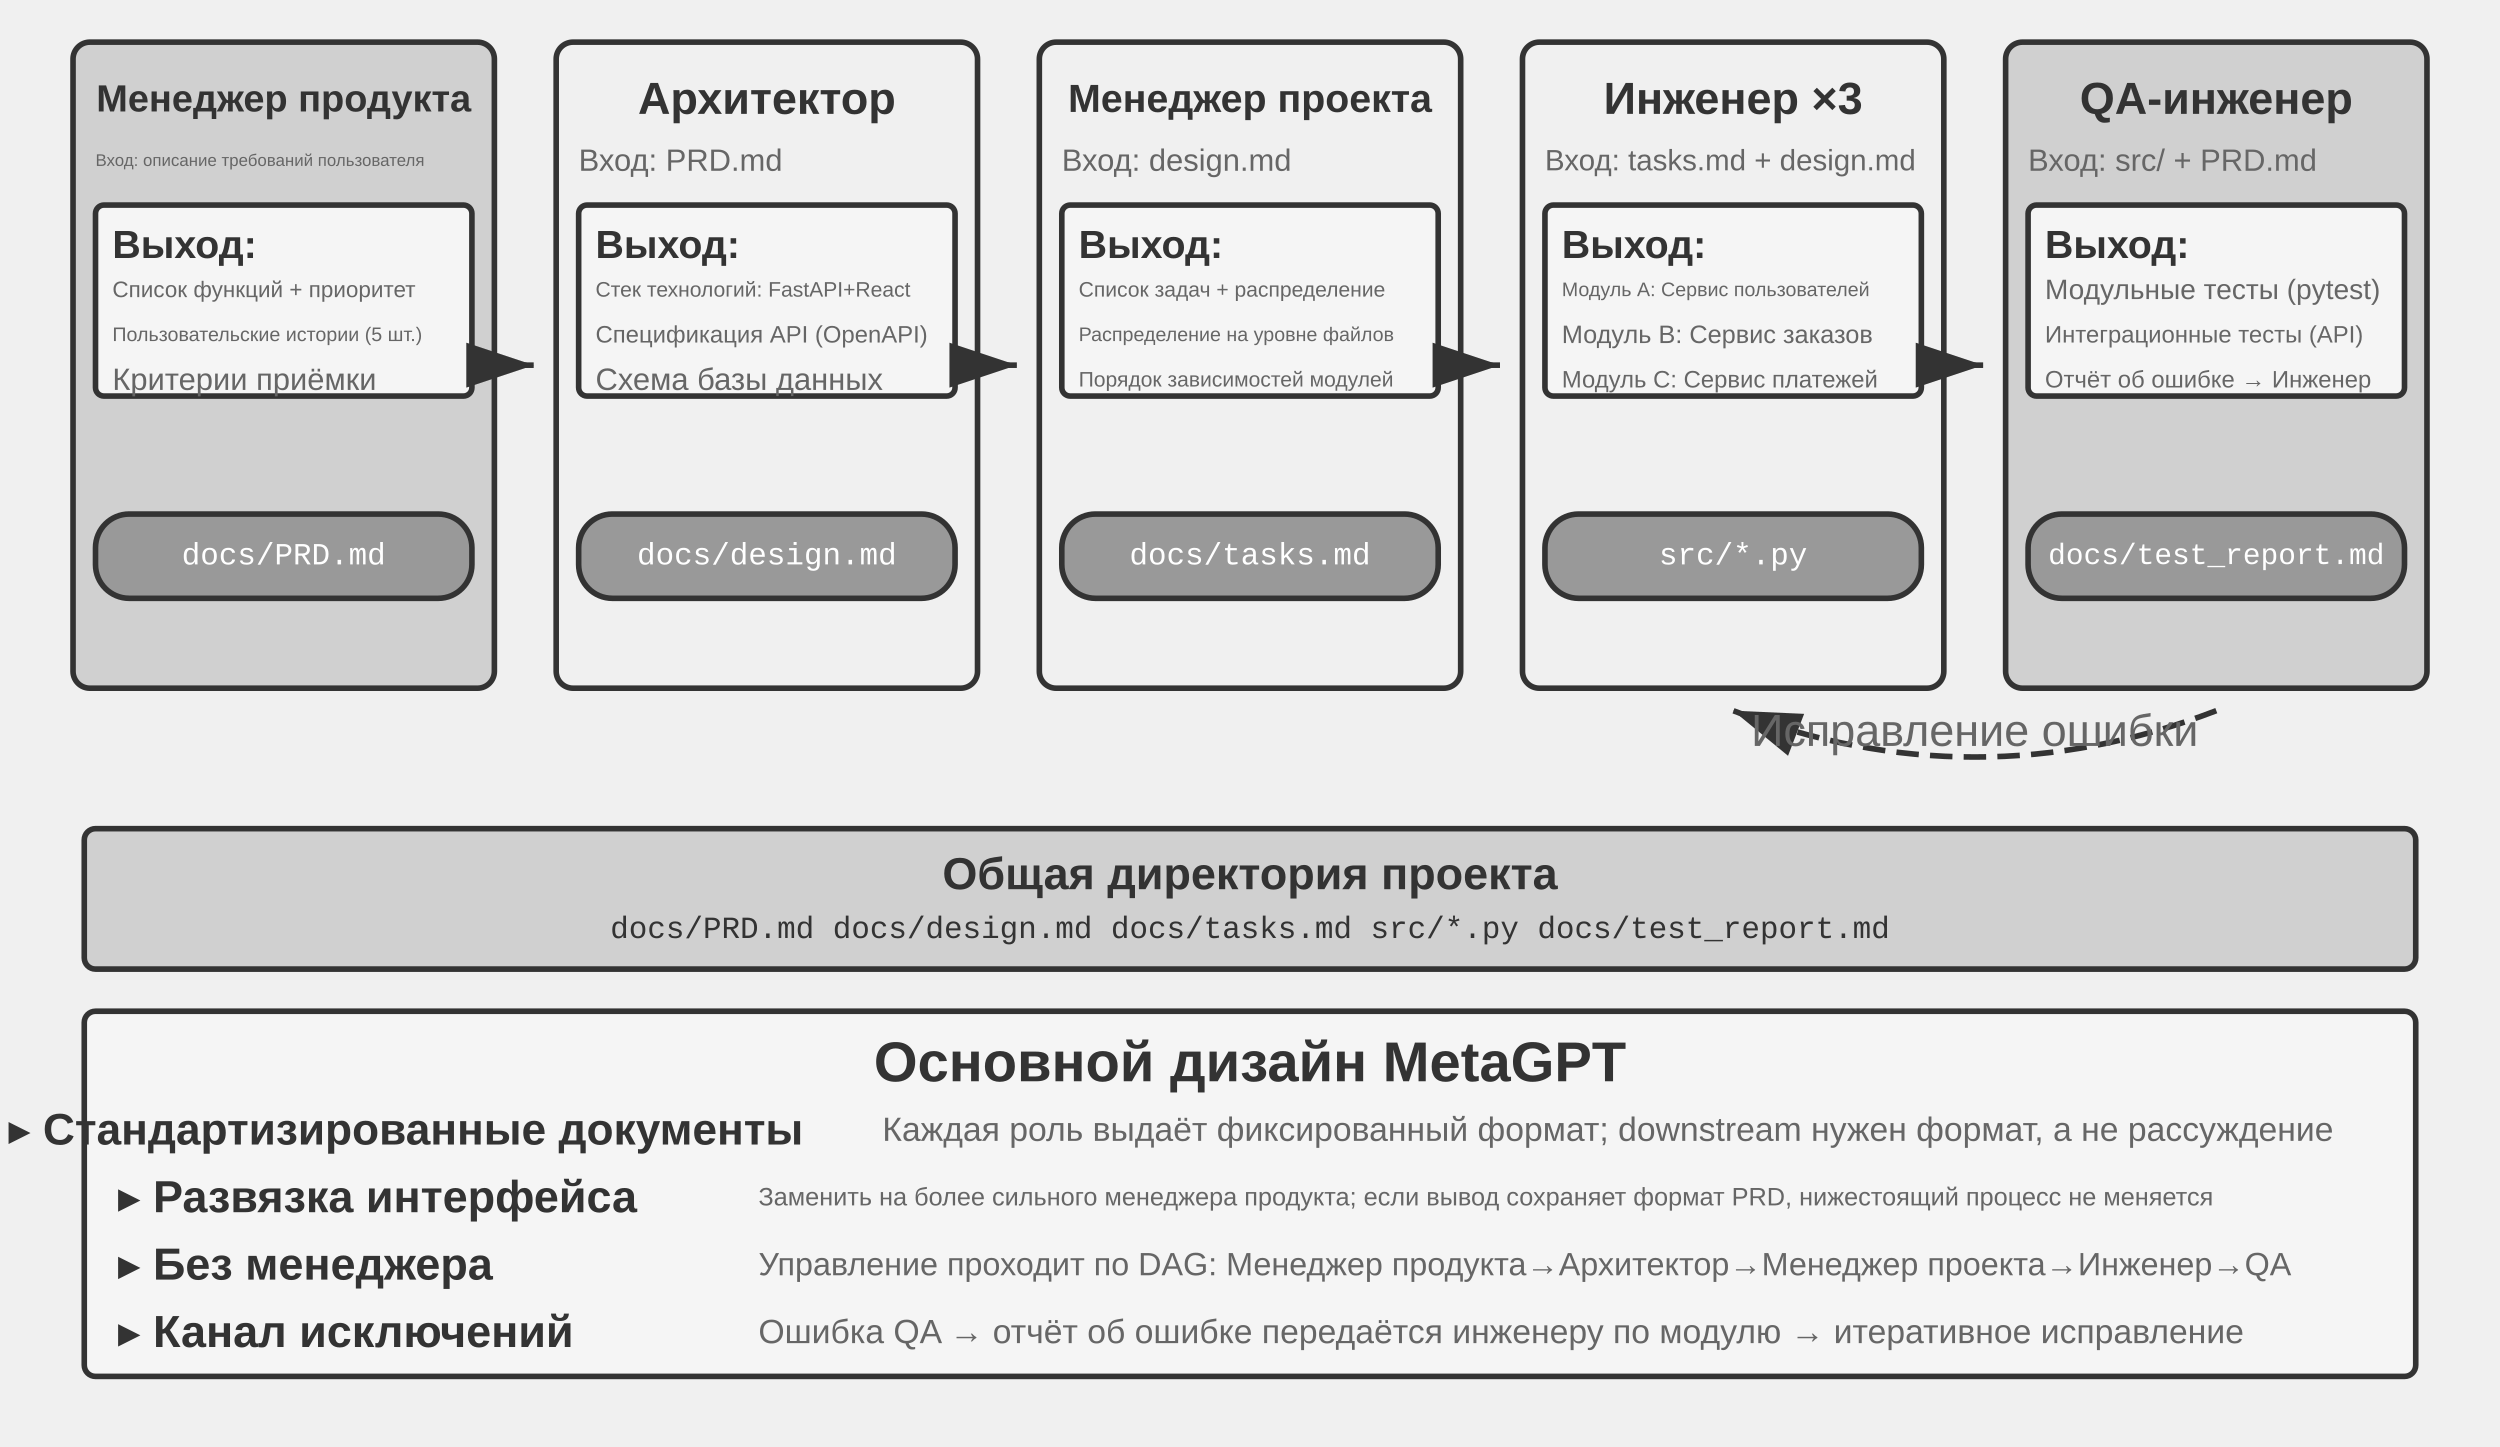
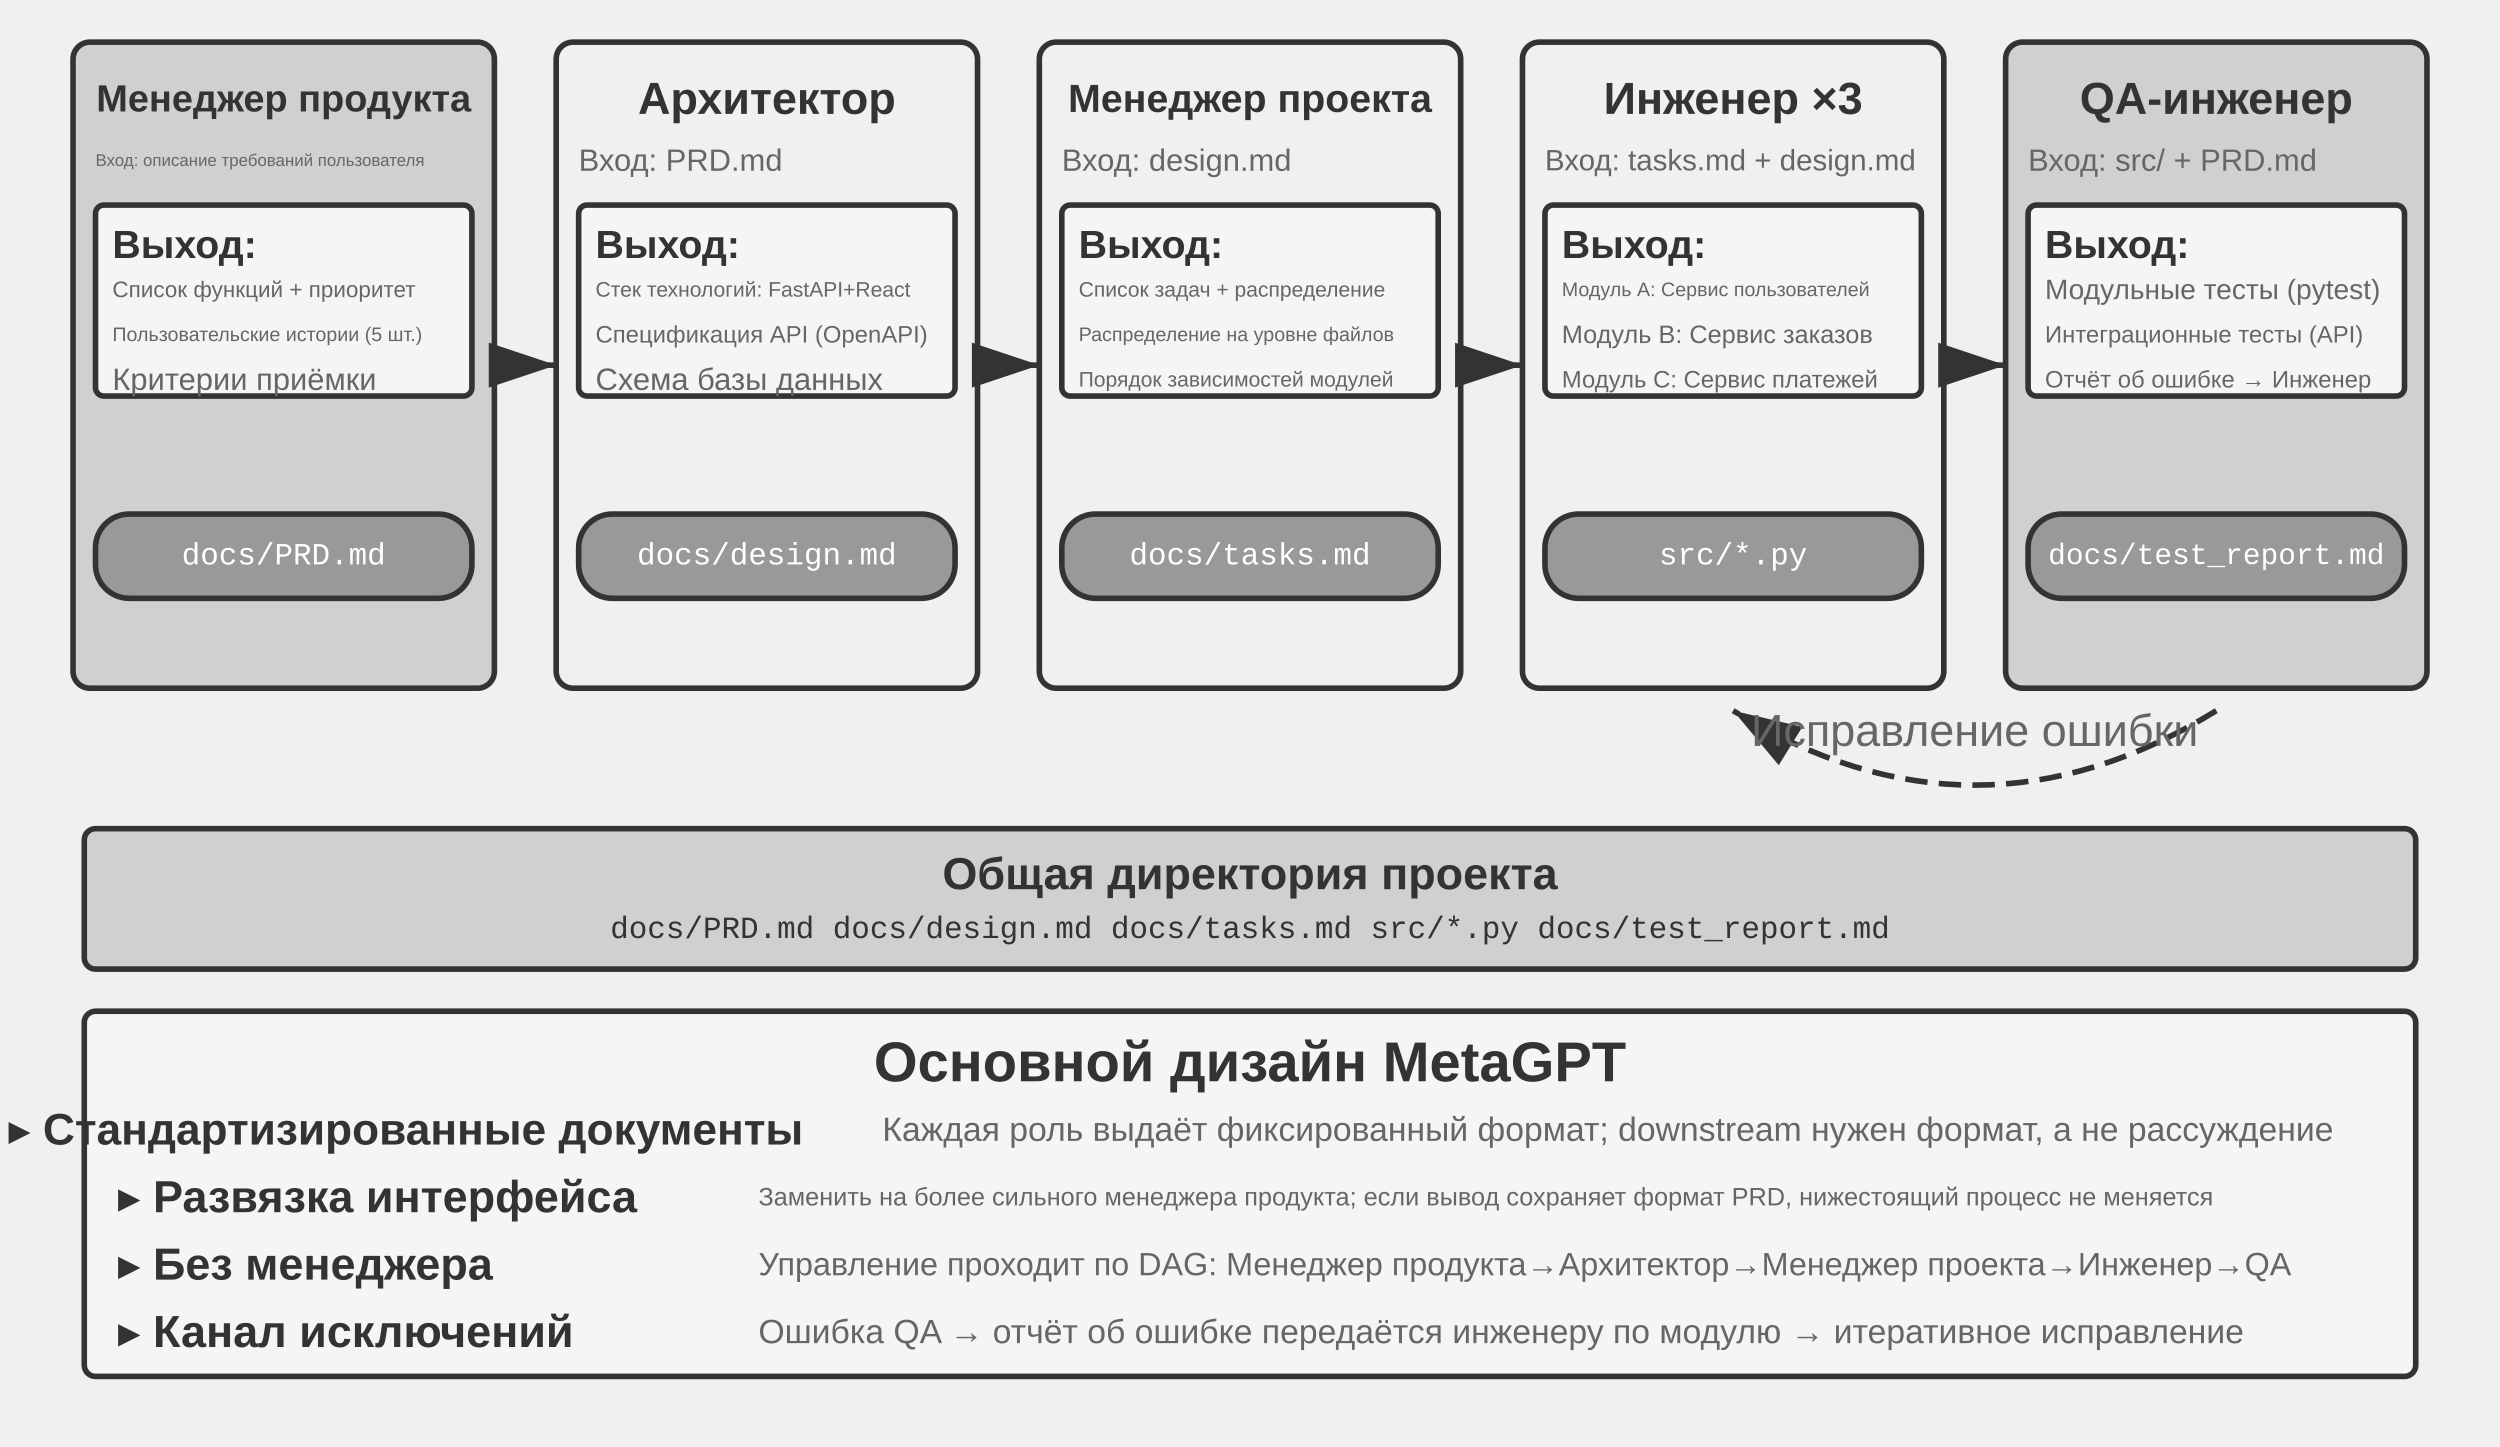
<svg xmlns="http://www.w3.org/2000/svg" viewBox="0 40 890 515" width="890" height="515" style="background:#ffffff">
  <defs>
    <marker id="ah" markerWidth="12" markerHeight="8" refX="12" refY="4" orient="auto">
      <polygon points="0 0, 12 4, 0 8" fill="#333333" />
    </marker>
    <marker id="ah-light" markerWidth="12" markerHeight="8" refX="12" refY="4" orient="auto">
      <polygon points="0 0, 12 4, 0 8" fill="#999999" />
    </marker>
  </defs>
  <rect x="26" y="55" width="150" height="230" rx="6" fill="#d0d0d0" stroke="#333333" stroke-width="2" />
  <text x="101" y="75" font-family="Arial, 'Helvetica Neue', Helvetica, 'PingFang SC', 'Microsoft YaHei', sans-serif" font-size="13.5" fill="#333333" text-anchor="middle" dominant-baseline="central" font-weight="bold">Менеджер продукта</text>
  <text x="34" y="97" font-family="Arial, 'Helvetica Neue', Helvetica, 'PingFang SC', 'Microsoft YaHei', sans-serif" font-size="6" fill="#666666" text-anchor="start" dominant-baseline="central" font-weight="normal">Вход: описание требований пользователя</text>
  <rect x="34" y="113" width="134" height="68" rx="3" fill="#f5f5f5" stroke="#333333" stroke-width="2" />
  <text x="40" y="127" font-family="Arial, 'Helvetica Neue', Helvetica, 'PingFang SC', 'Microsoft YaHei', sans-serif" font-size="14" fill="#333333" text-anchor="start" dominant-baseline="central" font-weight="bold">Выход:</text>
  <text x="40" y="143" font-family="Arial, 'Helvetica Neue', Helvetica, 'PingFang SC', 'Microsoft YaHei', sans-serif" font-size="8" fill="#666666" text-anchor="start" dominant-baseline="central" font-weight="normal">Список функций + приоритет</text>
  <text x="40" y="159" font-family="Arial, 'Helvetica Neue', Helvetica, 'PingFang SC', 'Microsoft YaHei', sans-serif" font-size="7" fill="#666666" text-anchor="start" dominant-baseline="central" font-weight="normal">Пользовательские истории (5 шт.)</text>
  <text x="40" y="175" font-family="Arial, 'Helvetica Neue', Helvetica, 'PingFang SC', 'Microsoft YaHei', sans-serif" font-size="11" fill="#666666" text-anchor="start" dominant-baseline="central" font-weight="normal">Критерии приёмки</text>
  <rect x="34" y="223" width="134" height="30" rx="12" fill="#999999" stroke="#333333" stroke-width="2" />
  <text x="101" y="238" font-family="'Courier New', Courier, monospace" font-size="11" fill="#ffffff" text-anchor="middle" dominant-baseline="central">docs/PRD.md</text>
-   <line x1="178" y1="170" x2="190" y2="170" stroke="#333333" stroke-width="2" marker-end="url(#ah)" />
+   <line x1="186" y1="170" x2="198" y2="170" stroke="#333333" stroke-width="2" marker-end="url(#ah)" />
  <rect x="198" y="55" width="150" height="230" rx="6" fill="#f0f0f0" stroke="#333333" stroke-width="2" />
  <text x="273" y="75" font-family="Arial, 'Helvetica Neue', Helvetica, 'PingFang SC', 'Microsoft YaHei', sans-serif" font-size="16" fill="#333333" text-anchor="middle" dominant-baseline="central" font-weight="bold">Архитектор</text>
  <text x="206" y="97" font-family="Arial, 'Helvetica Neue', Helvetica, 'PingFang SC', 'Microsoft YaHei', sans-serif" font-size="11" fill="#666666" text-anchor="start" dominant-baseline="central" font-weight="normal">Вход: PRD.md</text>
  <rect x="206" y="113" width="134" height="68" rx="3" fill="#f5f5f5" stroke="#333333" stroke-width="2" />
  <text x="212" y="127" font-family="Arial, 'Helvetica Neue', Helvetica, 'PingFang SC', 'Microsoft YaHei', sans-serif" font-size="14" fill="#333333" text-anchor="start" dominant-baseline="central" font-weight="bold">Выход:</text>
  <text x="212" y="143" font-family="Arial, 'Helvetica Neue', Helvetica, 'PingFang SC', 'Microsoft YaHei', sans-serif" font-size="7.5" fill="#666666" text-anchor="start" dominant-baseline="central" font-weight="normal">Стек технологий: FastAPI+React</text>
  <text x="212" y="159" font-family="Arial, 'Helvetica Neue', Helvetica, 'PingFang SC', 'Microsoft YaHei', sans-serif" font-size="8.5" fill="#666666" text-anchor="start" dominant-baseline="central" font-weight="normal">Спецификация API (OpenAPI)</text>
  <text x="212" y="175" font-family="Arial, 'Helvetica Neue', Helvetica, 'PingFang SC', 'Microsoft YaHei', sans-serif" font-size="11" fill="#666666" text-anchor="start" dominant-baseline="central" font-weight="normal">Схема базы данных</text>
  <rect x="206" y="223" width="134" height="30" rx="12" fill="#999999" stroke="#333333" stroke-width="2" />
  <text x="273" y="238" font-family="'Courier New', Courier, monospace" font-size="11" fill="#ffffff" text-anchor="middle" dominant-baseline="central">docs/design.md</text>
-   <line x1="350" y1="170" x2="362" y2="170" stroke="#333333" stroke-width="2" marker-end="url(#ah)" />
+   <line x1="358" y1="170" x2="370" y2="170" stroke="#333333" stroke-width="2" marker-end="url(#ah)" />
  <rect x="370" y="55" width="150" height="230" rx="6" fill="#f0f0f0" stroke="#333333" stroke-width="2" />
  <text x="445" y="75" font-family="Arial, 'Helvetica Neue', Helvetica, 'PingFang SC', 'Microsoft YaHei', sans-serif" font-size="14" fill="#333333" text-anchor="middle" dominant-baseline="central" font-weight="bold">Менеджер проекта</text>
  <text x="378" y="97" font-family="Arial, 'Helvetica Neue', Helvetica, 'PingFang SC', 'Microsoft YaHei', sans-serif" font-size="11" fill="#666666" text-anchor="start" dominant-baseline="central" font-weight="normal">Вход: design.md</text>
  <rect x="378" y="113" width="134" height="68" rx="3" fill="#f5f5f5" stroke="#333333" stroke-width="2" />
  <text x="384" y="127" font-family="Arial, 'Helvetica Neue', Helvetica, 'PingFang SC', 'Microsoft YaHei', sans-serif" font-size="14" fill="#333333" text-anchor="start" dominant-baseline="central" font-weight="bold">Выход:</text>
  <text x="384" y="143" font-family="Arial, 'Helvetica Neue', Helvetica, 'PingFang SC', 'Microsoft YaHei', sans-serif" font-size="7.5" fill="#666666" text-anchor="start" dominant-baseline="central" font-weight="normal">Список задач + распределение</text>
  <text x="384" y="159" font-family="Arial, 'Helvetica Neue', Helvetica, 'PingFang SC', 'Microsoft YaHei', sans-serif" font-size="7" fill="#666666" text-anchor="start" dominant-baseline="central" font-weight="normal">Распределение на уровне файлов</text>
  <text x="384" y="175" font-family="Arial, 'Helvetica Neue', Helvetica, 'PingFang SC', 'Microsoft YaHei', sans-serif" font-size="7.5" fill="#666666" text-anchor="start" dominant-baseline="central" font-weight="normal">Порядок зависимостей модулей</text>
  <rect x="378" y="223" width="134" height="30" rx="12" fill="#999999" stroke="#333333" stroke-width="2" />
  <text x="445" y="238" font-family="'Courier New', Courier, monospace" font-size="11" fill="#ffffff" text-anchor="middle" dominant-baseline="central">docs/tasks.md</text>
-   <line x1="522" y1="170" x2="534" y2="170" stroke="#333333" stroke-width="2" marker-end="url(#ah)" />
+   <line x1="530" y1="170" x2="542" y2="170" stroke="#333333" stroke-width="2" marker-end="url(#ah)" />
  <rect x="542" y="55" width="150" height="230" rx="6" fill="#f0f0f0" stroke="#333333" stroke-width="2" />
  <text x="617" y="75" font-family="Arial, 'Helvetica Neue', Helvetica, 'PingFang SC', 'Microsoft YaHei', sans-serif" font-size="16" fill="#333333" text-anchor="middle" dominant-baseline="central" font-weight="bold">Инженер ×3</text>
  <text x="550" y="97" font-family="Arial, 'Helvetica Neue', Helvetica, 'PingFang SC', 'Microsoft YaHei', sans-serif" font-size="10.5" fill="#666666" text-anchor="start" dominant-baseline="central" font-weight="normal">Вход: tasks.md + design.md</text>
  <rect x="550" y="113" width="134" height="68" rx="3" fill="#f5f5f5" stroke="#333333" stroke-width="2" />
  <text x="556" y="127" font-family="Arial, 'Helvetica Neue', Helvetica, 'PingFang SC', 'Microsoft YaHei', sans-serif" font-size="14" fill="#333333" text-anchor="start" dominant-baseline="central" font-weight="bold">Выход:</text>
  <text x="556" y="143" font-family="Arial, 'Helvetica Neue', Helvetica, 'PingFang SC', 'Microsoft YaHei', sans-serif" font-size="7" fill="#666666" text-anchor="start" dominant-baseline="central" font-weight="normal">Модуль A: Сервис пользователей</text>
  <text x="556" y="159" font-family="Arial, 'Helvetica Neue', Helvetica, 'PingFang SC', 'Microsoft YaHei', sans-serif" font-size="9" fill="#666666" text-anchor="start" dominant-baseline="central" font-weight="normal">Модуль B: Сервис заказов</text>
  <text x="556" y="175" font-family="Arial, 'Helvetica Neue', Helvetica, 'PingFang SC', 'Microsoft YaHei', sans-serif" font-size="8.5" fill="#666666" text-anchor="start" dominant-baseline="central" font-weight="normal">Модуль C: Сервис платежей</text>
  <rect x="550" y="223" width="134" height="30" rx="12" fill="#999999" stroke="#333333" stroke-width="2" />
  <text x="617" y="238" font-family="'Courier New', Courier, monospace" font-size="11" fill="#ffffff" text-anchor="middle" dominant-baseline="central">src/*.py</text>
-   <line x1="694" y1="170" x2="706" y2="170" stroke="#333333" stroke-width="2" marker-end="url(#ah)" />
+   <line x1="702" y1="170" x2="714" y2="170" stroke="#333333" stroke-width="2" marker-end="url(#ah)" />
  <rect x="714" y="55" width="150" height="230" rx="6" fill="#d0d0d0" stroke="#333333" stroke-width="2" />
  <text x="789" y="75" font-family="Arial, 'Helvetica Neue', Helvetica, 'PingFang SC', 'Microsoft YaHei', sans-serif" font-size="16" fill="#333333" text-anchor="middle" dominant-baseline="central" font-weight="bold">QA-инженер</text>
  <text x="722" y="97" font-family="Arial, 'Helvetica Neue', Helvetica, 'PingFang SC', 'Microsoft YaHei', sans-serif" font-size="11" fill="#666666" text-anchor="start" dominant-baseline="central" font-weight="normal">Вход: src/ + PRD.md</text>
  <rect x="722" y="113" width="134" height="68" rx="3" fill="#f5f5f5" stroke="#333333" stroke-width="2" />
  <text x="728" y="127" font-family="Arial, 'Helvetica Neue', Helvetica, 'PingFang SC', 'Microsoft YaHei', sans-serif" font-size="14" fill="#333333" text-anchor="start" dominant-baseline="central" font-weight="bold">Выход:</text>
  <text x="728" y="143" font-family="Arial, 'Helvetica Neue', Helvetica, 'PingFang SC', 'Microsoft YaHei', sans-serif" font-size="10" fill="#666666" text-anchor="start" dominant-baseline="central" font-weight="normal">Модульные тесты (pytest)</text>
  <text x="728" y="159" font-family="Arial, 'Helvetica Neue', Helvetica, 'PingFang SC', 'Microsoft YaHei', sans-serif" font-size="8.5" fill="#666666" text-anchor="start" dominant-baseline="central" font-weight="normal">Интеграционные тесты (API)</text>
  <text x="728" y="175" font-family="Arial, 'Helvetica Neue', Helvetica, 'PingFang SC', 'Microsoft YaHei', sans-serif" font-size="8.5" fill="#666666" text-anchor="start" dominant-baseline="central" font-weight="normal">Отчёт об ошибке → Инженер</text>
  <rect x="722" y="223" width="134" height="30" rx="12" fill="#999999" stroke="#333333" stroke-width="2" />
  <text x="789" y="238" font-family="'Courier New', Courier, monospace" font-size="10.5" fill="#ffffff" text-anchor="middle" dominant-baseline="central">docs/test_report.md</text>
-   <path d="M 789,293 Q 703,326 617,293" fill="none" stroke="#333333" stroke-width="2" stroke-dasharray="8,4" marker-end="url(#ah)" />
+   <path d="M 789,293 Q 703,346 617,293" fill="none" stroke="#333333" stroke-width="2" stroke-dasharray="8,4" marker-end="url(#ah)" />
  <text x="703" y="300" font-family="Arial, 'Helvetica Neue', Helvetica, 'PingFang SC', 'Microsoft YaHei', sans-serif" font-size="16" fill="#666666" text-anchor="middle" dominant-baseline="central" font-weight="normal">Исправление ошибки</text>
  <rect x="30" y="335" width="830" height="50" rx="4" fill="#d0d0d0" stroke="#333333" stroke-width="2" />
  <text x="445" y="351" font-family="Arial, 'Helvetica Neue', Helvetica, 'PingFang SC', 'Microsoft YaHei', sans-serif" font-size="16" fill="#333333" text-anchor="middle" dominant-baseline="central" font-weight="bold">Общая директория проекта</text>
  <text x="445" y="371" font-family="'Courier New', Courier, monospace" font-size="11" fill="#333333" text-anchor="middle" dominant-baseline="central">docs/PRD.md   docs/design.md   docs/tasks.md   src/*.py   docs/test_report.md</text>
  <rect x="30" y="400" width="830" height="130" rx="4" fill="#f5f5f5" stroke="#333333" stroke-width="2" />
  <text x="445" y="418" font-family="Arial, 'Helvetica Neue', Helvetica, 'PingFang SC', 'Microsoft YaHei', sans-serif" font-size="20" fill="#333333" text-anchor="middle" dominant-baseline="central" font-weight="bold">Основной дизайн MetaGPT</text>
  <text x="3" y="442" font-family="Arial, 'Helvetica Neue', Helvetica, 'PingFang SC', 'Microsoft YaHei', sans-serif" font-size="15.75" fill="#333333" text-anchor="start" dominant-baseline="central" font-weight="bold">▸ Стандартизированные документы</text>
  <text x="314.1" y="442" font-family="Arial, 'Helvetica Neue', Helvetica, 'PingFang SC', 'Microsoft YaHei', sans-serif" font-size="12" fill="#666666" text-anchor="start" dominant-baseline="central" font-weight="normal">Каждая роль выдаёт фиксированный формат; downstream нужен формат, а не рассуждение</text>
  <text x="42" y="466" font-family="Arial, 'Helvetica Neue', Helvetica, 'PingFang SC', 'Microsoft YaHei', sans-serif" font-size="16" fill="#333333" text-anchor="start" dominant-baseline="central" font-weight="bold">▸ Развязка интерфейса</text>
  <text x="270" y="466" font-family="Arial, 'Helvetica Neue', Helvetica, 'PingFang SC', 'Microsoft YaHei', sans-serif" font-size="9" fill="#666666" text-anchor="start" dominant-baseline="central" font-weight="normal">Заменить на более сильного менеджера продукта; если вывод сохраняет формат PRD, нижестоящий процесс не меняется</text>
  <text x="42" y="490" font-family="Arial, 'Helvetica Neue', Helvetica, 'PingFang SC', 'Microsoft YaHei', sans-serif" font-size="16" fill="#333333" text-anchor="start" dominant-baseline="central" font-weight="bold">▸ Без менеджера</text>
  <text x="270" y="490" font-family="Arial, 'Helvetica Neue', Helvetica, 'PingFang SC', 'Microsoft YaHei', sans-serif" font-size="11.5" fill="#666666" text-anchor="start" dominant-baseline="central" font-weight="normal">Управление проходит по DAG: Менеджер продукта→Архитектор→Менеджер проекта→Инженер→QA</text>
  <text x="42" y="514" font-family="Arial, 'Helvetica Neue', Helvetica, 'PingFang SC', 'Microsoft YaHei', sans-serif" font-size="16" fill="#333333" text-anchor="start" dominant-baseline="central" font-weight="bold">▸ Канал исключений</text>
  <text x="270" y="514" font-family="Arial, 'Helvetica Neue', Helvetica, 'PingFang SC', 'Microsoft YaHei', sans-serif" font-size="12" fill="#666666" text-anchor="start" dominant-baseline="central" font-weight="normal">Ошибка QA → отчёт об ошибке передаётся инженеру по модулю → итеративное исправление</text>
</svg>
